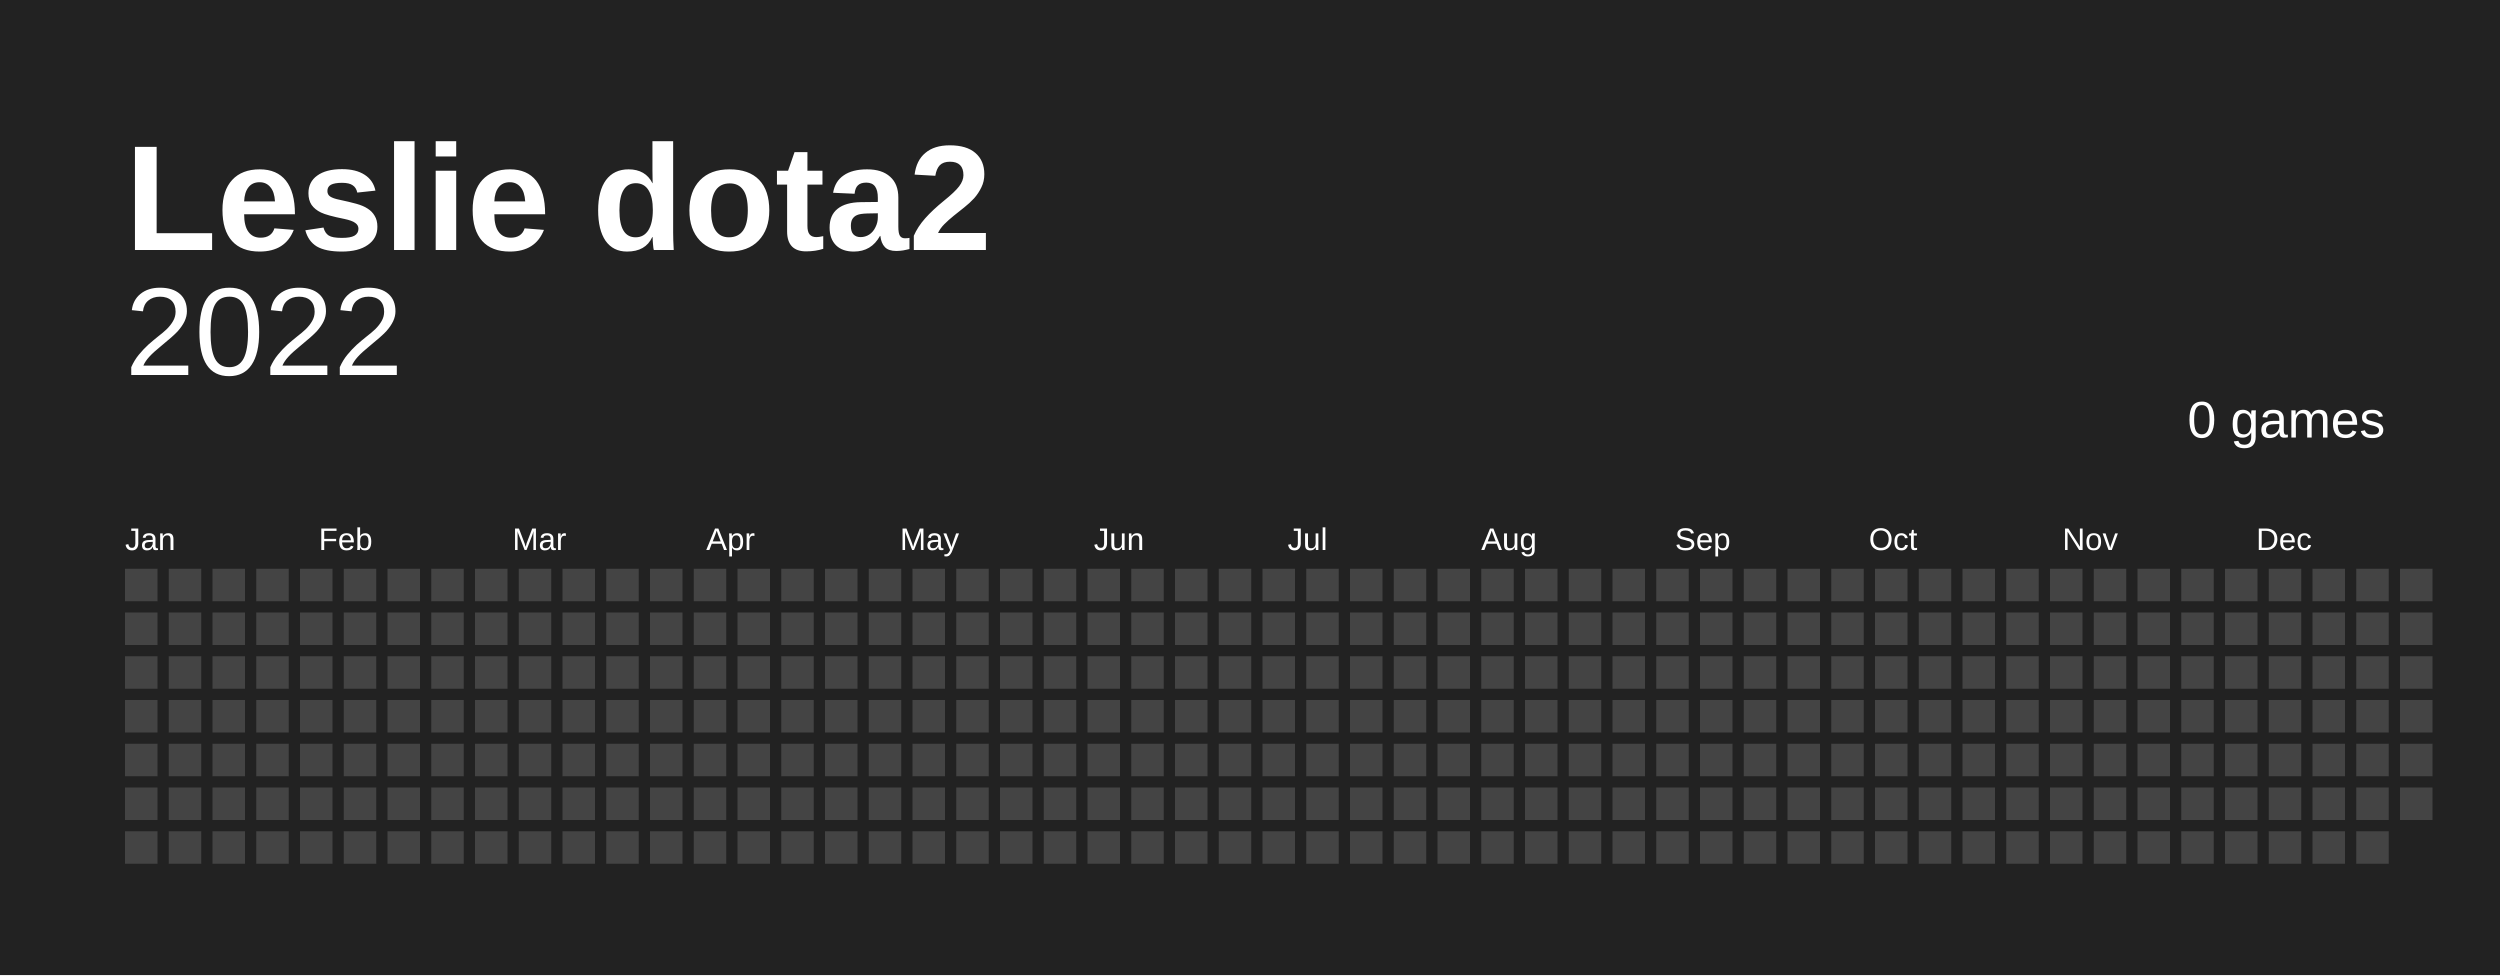
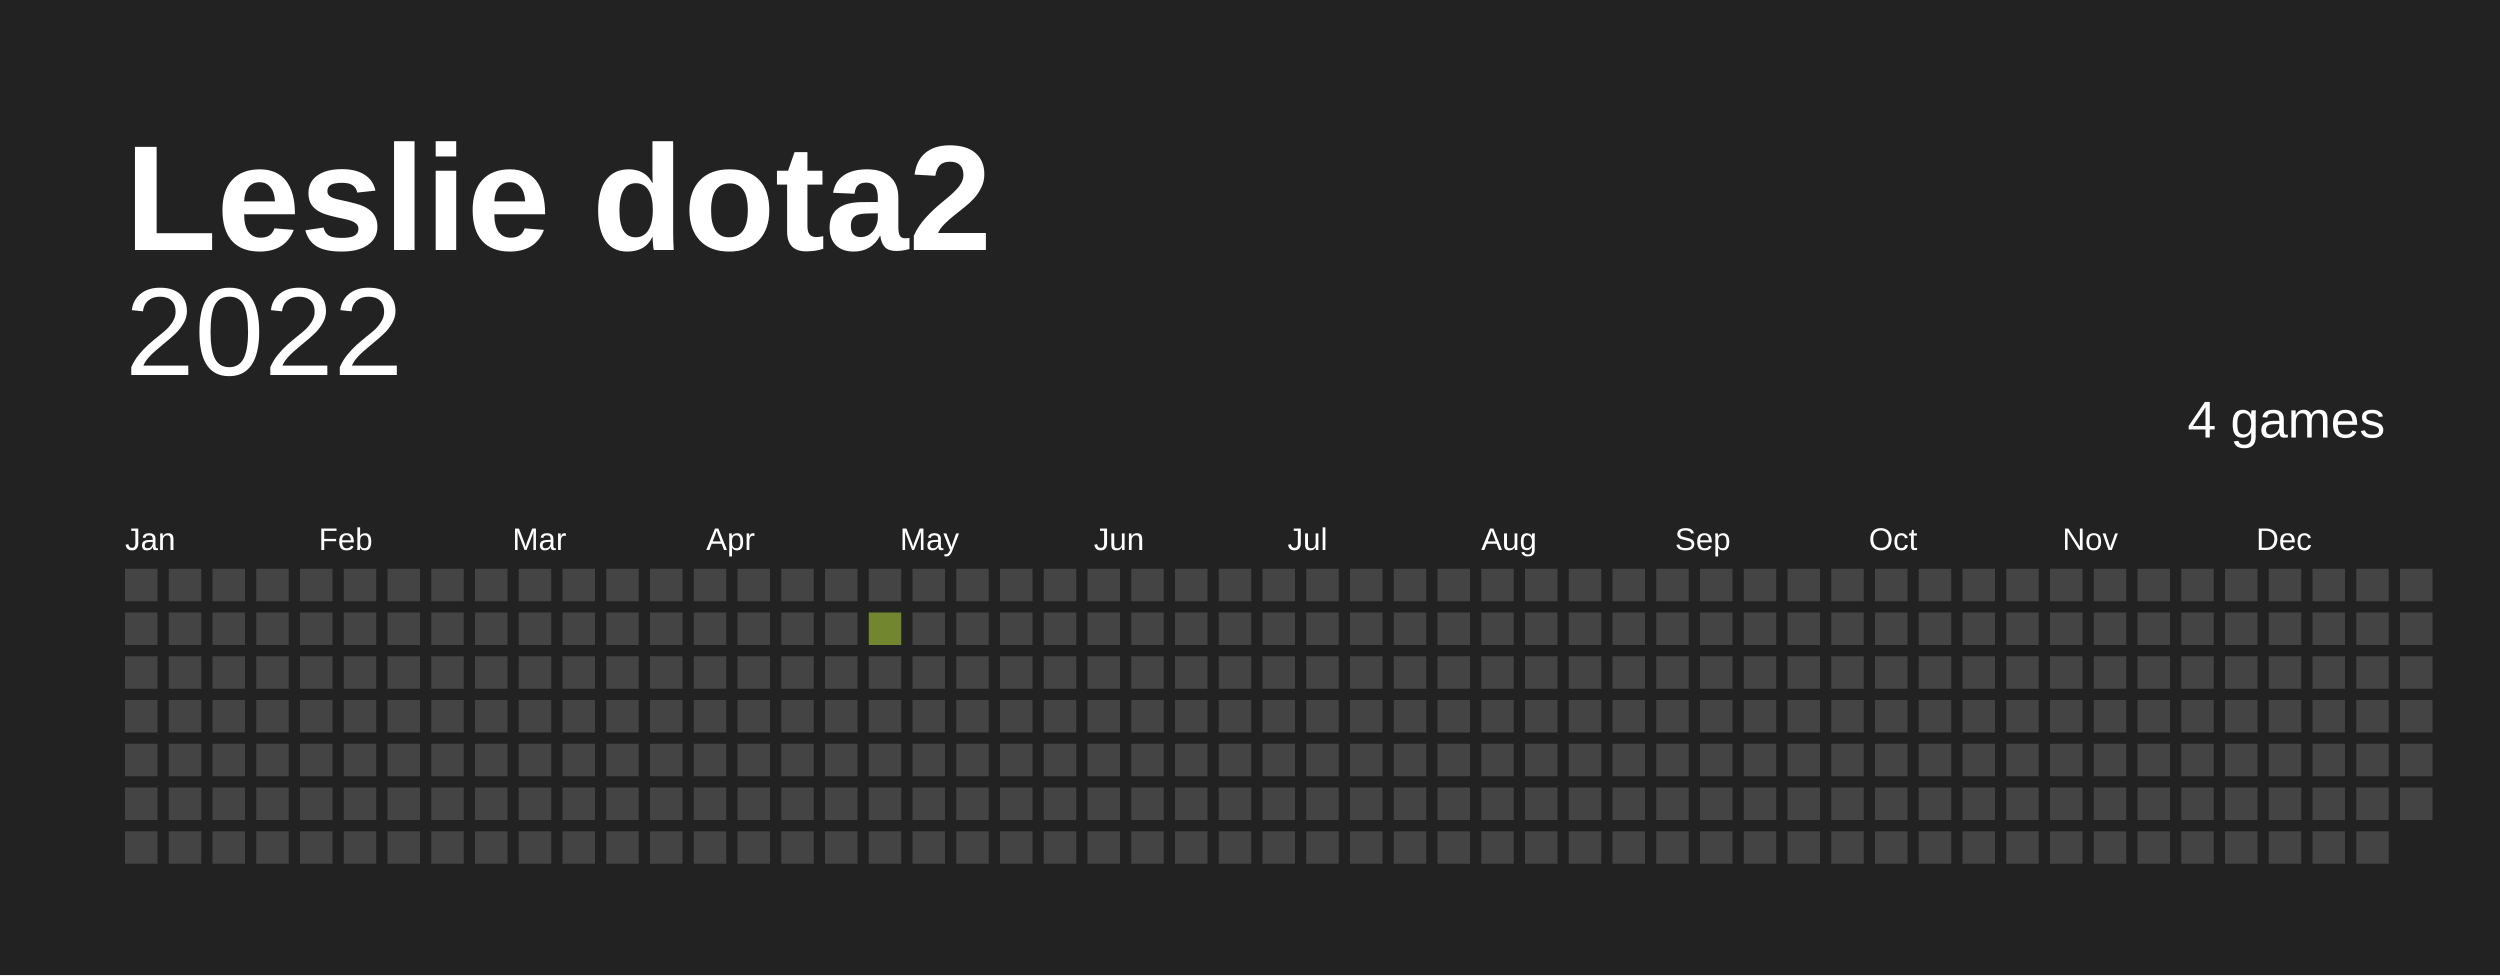
<svg xmlns="http://www.w3.org/2000/svg" baseProfile="full" height="78mm" version="1.1" viewBox="0,0,200,78" width="200mm">
  <defs />
  <rect fill="#222222" height="78" width="200" x="0" y="0" />
  <text fill="#FFFFFF" style="font-size:12px; font-family:Arial; font-weight:bold;" x="10" y="20">Leslie dota2</text>
  <text alignment-baseline="hanging" fill="#FFFFFF" style="font-size:10.0px; font-family:Arial;" x="10" y="30">2022</text>
-   <text alignment-baseline="hanging" fill="#FFFFFF" style="font-size:4.125px; font-family:Arial;" x="175" y="35">0 games</text>
+   <text alignment-baseline="hanging" fill="#FFFFFF" style="font-size:4.125px; font-family:Arial;" x="175" y="35">4 games</text>
  <text fill="#FFFFFF" style="font-size:2.5px; font-family:Arial" x="10.0" y="44">Jan</text>
  <text fill="#FFFFFF" style="font-size:2.5px; font-family:Arial" x="25.5" y="44">Feb</text>
  <text fill="#FFFFFF" style="font-size:2.5px; font-family:Arial" x="41.0" y="44">Mar</text>
  <text fill="#FFFFFF" style="font-size:2.5px; font-family:Arial" x="56.5" y="44">Apr</text>
  <text fill="#FFFFFF" style="font-size:2.5px; font-family:Arial" x="72.0" y="44">May</text>
  <text fill="#FFFFFF" style="font-size:2.5px; font-family:Arial" x="87.5" y="44">Jun</text>
  <text fill="#FFFFFF" style="font-size:2.5px; font-family:Arial" x="103.0" y="44">Jul</text>
  <text fill="#FFFFFF" style="font-size:2.5px; font-family:Arial" x="118.5" y="44">Aug</text>
  <text fill="#FFFFFF" style="font-size:2.5px; font-family:Arial" x="134.0" y="44">Sep</text>
  <text fill="#FFFFFF" style="font-size:2.5px; font-family:Arial" x="149.5" y="44">Oct</text>
  <text fill="#FFFFFF" style="font-size:2.5px; font-family:Arial" x="165.0" y="44">Nov</text>
  <text fill="#FFFFFF" style="font-size:2.5px; font-family:Arial" x="180.5" y="44">Dec</text>
  <rect fill="#444444" height="2.6" width="2.6" x="10.0" y="45.5" />
  <rect fill="#444444" height="2.6" width="2.6" x="10.0" y="49.0" />
  <rect fill="#444444" height="2.6" width="2.6" x="10.0" y="52.5" />
  <rect fill="#444444" height="2.6" width="2.6" x="10.0" y="56.0" />
  <rect fill="#444444" height="2.6" width="2.6" x="10.0" y="59.5" />
  <rect fill="#444444" height="2.6" width="2.6" x="10.0" y="63.0" />
  <rect fill="#444444" height="2.6" width="2.6" x="10.0" y="66.5" />
  <rect fill="#444444" height="2.6" width="2.6" x="13.5" y="45.5" />
  <rect fill="#444444" height="2.6" width="2.6" x="13.5" y="49.0" />
  <rect fill="#444444" height="2.6" width="2.6" x="13.5" y="52.5" />
  <rect fill="#444444" height="2.6" width="2.6" x="13.5" y="56.0" />
  <rect fill="#444444" height="2.6" width="2.6" x="13.5" y="59.5" />
  <rect fill="#444444" height="2.6" width="2.6" x="13.5" y="63.0" />
  <rect fill="#444444" height="2.6" width="2.6" x="13.5" y="66.5" />
  <rect fill="#444444" height="2.6" width="2.6" x="17.0" y="45.5" />
  <rect fill="#444444" height="2.6" width="2.6" x="17.0" y="49.0" />
  <rect fill="#444444" height="2.6" width="2.6" x="17.0" y="52.5" />
  <rect fill="#444444" height="2.6" width="2.6" x="17.0" y="56.0" />
  <rect fill="#444444" height="2.6" width="2.6" x="17.0" y="59.5" />
  <rect fill="#444444" height="2.6" width="2.6" x="17.0" y="63.0" />
  <rect fill="#444444" height="2.6" width="2.6" x="17.0" y="66.5" />
  <rect fill="#444444" height="2.6" width="2.6" x="20.5" y="45.5" />
  <rect fill="#444444" height="2.6" width="2.6" x="20.5" y="49.0" />
  <rect fill="#444444" height="2.6" width="2.6" x="20.5" y="52.5" />
  <rect fill="#444444" height="2.6" width="2.6" x="20.5" y="56.0" />
  <rect fill="#444444" height="2.6" width="2.6" x="20.5" y="59.5" />
  <rect fill="#444444" height="2.6" width="2.6" x="20.5" y="63.0" />
  <rect fill="#444444" height="2.6" width="2.6" x="20.5" y="66.5" />
  <rect fill="#444444" height="2.6" width="2.6" x="24.0" y="45.5" />
  <rect fill="#444444" height="2.6" width="2.6" x="24.0" y="49.0" />
  <rect fill="#444444" height="2.6" width="2.6" x="24.0" y="52.5" />
  <rect fill="#444444" height="2.6" width="2.6" x="24.0" y="56.0" />
  <rect fill="#444444" height="2.6" width="2.6" x="24.0" y="59.5" />
  <rect fill="#444444" height="2.6" width="2.6" x="24.0" y="63.0" />
  <rect fill="#444444" height="2.6" width="2.6" x="24.0" y="66.5" />
  <rect fill="#444444" height="2.6" width="2.6" x="27.5" y="45.5" />
  <rect fill="#444444" height="2.6" width="2.6" x="27.5" y="49.0" />
  <rect fill="#444444" height="2.6" width="2.6" x="27.5" y="52.5" />
  <rect fill="#444444" height="2.6" width="2.6" x="27.5" y="56.0" />
  <rect fill="#444444" height="2.6" width="2.6" x="27.5" y="59.5" />
  <rect fill="#444444" height="2.6" width="2.6" x="27.5" y="63.0" />
  <rect fill="#444444" height="2.6" width="2.6" x="27.5" y="66.5" />
  <rect fill="#444444" height="2.6" width="2.6" x="31.0" y="45.5" />
  <rect fill="#444444" height="2.6" width="2.6" x="31.0" y="49.0" />
  <rect fill="#444444" height="2.6" width="2.6" x="31.0" y="52.5" />
  <rect fill="#444444" height="2.6" width="2.6" x="31.0" y="56.0" />
  <rect fill="#444444" height="2.6" width="2.6" x="31.0" y="59.5" />
  <rect fill="#444444" height="2.6" width="2.6" x="31.0" y="63.0" />
  <rect fill="#444444" height="2.6" width="2.6" x="31.0" y="66.5" />
  <rect fill="#444444" height="2.6" width="2.6" x="34.5" y="45.5" />
  <rect fill="#444444" height="2.6" width="2.6" x="34.5" y="49.0" />
  <rect fill="#444444" height="2.6" width="2.6" x="34.5" y="52.5" />
  <rect fill="#444444" height="2.6" width="2.6" x="34.5" y="56.0" />
  <rect fill="#444444" height="2.6" width="2.6" x="34.5" y="59.5" />
  <rect fill="#444444" height="2.6" width="2.6" x="34.5" y="63.0" />
  <rect fill="#444444" height="2.6" width="2.6" x="34.5" y="66.5" />
  <rect fill="#444444" height="2.6" width="2.6" x="38.0" y="45.5" />
  <rect fill="#444444" height="2.6" width="2.6" x="38.0" y="49.0" />
  <rect fill="#444444" height="2.6" width="2.6" x="38.0" y="52.5" />
  <rect fill="#444444" height="2.6" width="2.6" x="38.0" y="56.0" />
  <rect fill="#444444" height="2.6" width="2.6" x="38.0" y="59.5" />
  <rect fill="#444444" height="2.6" width="2.6" x="38.0" y="63.0" />
  <rect fill="#444444" height="2.6" width="2.6" x="38.0" y="66.5" />
  <rect fill="#444444" height="2.6" width="2.6" x="41.5" y="45.5" />
  <rect fill="#444444" height="2.6" width="2.6" x="41.5" y="49.0" />
  <rect fill="#444444" height="2.6" width="2.6" x="41.5" y="52.5" />
  <rect fill="#444444" height="2.6" width="2.6" x="41.5" y="56.0" />
  <rect fill="#444444" height="2.6" width="2.6" x="41.5" y="59.5" />
  <rect fill="#444444" height="2.6" width="2.6" x="41.5" y="63.0" />
  <rect fill="#444444" height="2.6" width="2.6" x="41.5" y="66.5" />
  <rect fill="#444444" height="2.6" width="2.6" x="45.0" y="45.5" />
  <rect fill="#444444" height="2.6" width="2.6" x="45.0" y="49.0" />
  <rect fill="#444444" height="2.6" width="2.6" x="45.0" y="52.5" />
  <rect fill="#444444" height="2.6" width="2.6" x="45.0" y="56.0" />
  <rect fill="#444444" height="2.6" width="2.6" x="45.0" y="59.5" />
  <rect fill="#444444" height="2.6" width="2.6" x="45.0" y="63.0" />
  <rect fill="#444444" height="2.6" width="2.6" x="45.0" y="66.5" />
  <rect fill="#444444" height="2.6" width="2.6" x="48.5" y="45.5" />
  <rect fill="#444444" height="2.6" width="2.6" x="48.5" y="49.0" />
  <rect fill="#444444" height="2.6" width="2.6" x="48.5" y="52.5" />
  <rect fill="#444444" height="2.6" width="2.6" x="48.5" y="56.0" />
  <rect fill="#444444" height="2.6" width="2.6" x="48.5" y="59.5" />
  <rect fill="#444444" height="2.6" width="2.6" x="48.5" y="63.0" />
  <rect fill="#444444" height="2.6" width="2.6" x="48.5" y="66.5" />
  <rect fill="#444444" height="2.6" width="2.6" x="52.0" y="45.5" />
  <rect fill="#444444" height="2.6" width="2.6" x="52.0" y="49.0" />
  <rect fill="#444444" height="2.6" width="2.6" x="52.0" y="52.5" />
  <rect fill="#444444" height="2.6" width="2.6" x="52.0" y="56.0" />
  <rect fill="#444444" height="2.6" width="2.6" x="52.0" y="59.5" />
  <rect fill="#444444" height="2.6" width="2.6" x="52.0" y="63.0" />
  <rect fill="#444444" height="2.6" width="2.6" x="52.0" y="66.5" />
  <rect fill="#444444" height="2.6" width="2.6" x="55.5" y="45.5" />
  <rect fill="#444444" height="2.6" width="2.6" x="55.5" y="49.0" />
  <rect fill="#444444" height="2.6" width="2.6" x="55.5" y="52.5" />
  <rect fill="#444444" height="2.6" width="2.6" x="55.5" y="56.0" />
  <rect fill="#444444" height="2.6" width="2.6" x="55.5" y="59.5" />
  <rect fill="#444444" height="2.6" width="2.6" x="55.5" y="63.0" />
  <rect fill="#444444" height="2.6" width="2.6" x="55.5" y="66.5" />
  <rect fill="#444444" height="2.6" width="2.6" x="59.0" y="45.5" />
  <rect fill="#444444" height="2.6" width="2.6" x="59.0" y="49.0" />
  <rect fill="#444444" height="2.6" width="2.6" x="59.0" y="52.5" />
  <rect fill="#444444" height="2.6" width="2.6" x="59.0" y="56.0" />
  <rect fill="#444444" height="2.6" width="2.6" x="59.0" y="59.5" />
  <rect fill="#444444" height="2.6" width="2.6" x="59.0" y="63.0" />
  <rect fill="#444444" height="2.6" width="2.6" x="59.0" y="66.5" />
  <rect fill="#444444" height="2.6" width="2.6" x="62.5" y="45.5" />
  <rect fill="#444444" height="2.6" width="2.6" x="62.5" y="49.0" />
  <rect fill="#444444" height="2.6" width="2.6" x="62.5" y="52.5" />
  <rect fill="#444444" height="2.6" width="2.6" x="62.5" y="56.0" />
  <rect fill="#444444" height="2.6" width="2.6" x="62.5" y="59.5" />
  <rect fill="#444444" height="2.6" width="2.6" x="62.5" y="63.0" />
  <rect fill="#444444" height="2.6" width="2.6" x="62.5" y="66.5" />
  <rect fill="#444444" height="2.6" width="2.6" x="66.0" y="45.5" />
  <rect fill="#444444" height="2.6" width="2.6" x="66.0" y="49.0" />
  <rect fill="#444444" height="2.6" width="2.6" x="66.0" y="52.5" />
  <rect fill="#444444" height="2.6" width="2.6" x="66.0" y="56.0" />
  <rect fill="#444444" height="2.6" width="2.6" x="66.0" y="59.5" />
  <rect fill="#444444" height="2.6" width="2.6" x="66.0" y="63.0" />
  <rect fill="#444444" height="2.6" width="2.6" x="66.0" y="66.5" />
  <rect fill="#444444" height="2.6" width="2.6" x="69.5" y="45.5" />
-   <rect fill="#444444" height="2.6" width="2.6" x="69.5" y="49.0" />
+   <rect fill="#72862f" height="2.6" width="2.6" x="69.5" y="49.0" />
  <rect fill="#444444" height="2.6" width="2.6" x="69.5" y="52.5" />
  <rect fill="#444444" height="2.6" width="2.6" x="69.5" y="56.0" />
  <rect fill="#444444" height="2.6" width="2.6" x="69.5" y="59.5" />
  <rect fill="#444444" height="2.6" width="2.6" x="69.5" y="63.0" />
  <rect fill="#444444" height="2.6" width="2.6" x="69.5" y="66.5" />
  <rect fill="#444444" height="2.6" width="2.6" x="73.0" y="45.5" />
  <rect fill="#444444" height="2.6" width="2.6" x="73.0" y="49.0" />
  <rect fill="#444444" height="2.6" width="2.6" x="73.0" y="52.5" />
  <rect fill="#444444" height="2.6" width="2.6" x="73.0" y="56.0" />
  <rect fill="#444444" height="2.6" width="2.6" x="73.0" y="59.5" />
  <rect fill="#444444" height="2.6" width="2.6" x="73.0" y="63.0" />
  <rect fill="#444444" height="2.6" width="2.6" x="73.0" y="66.5" />
  <rect fill="#444444" height="2.6" width="2.6" x="76.5" y="45.5" />
  <rect fill="#444444" height="2.6" width="2.6" x="76.5" y="49.0" />
  <rect fill="#444444" height="2.6" width="2.6" x="76.5" y="52.5" />
  <rect fill="#444444" height="2.6" width="2.6" x="76.5" y="56.0" />
  <rect fill="#444444" height="2.6" width="2.6" x="76.5" y="59.5" />
  <rect fill="#444444" height="2.6" width="2.6" x="76.5" y="63.0" />
  <rect fill="#444444" height="2.6" width="2.6" x="76.5" y="66.5" />
  <rect fill="#444444" height="2.6" width="2.6" x="80.0" y="45.5" />
  <rect fill="#444444" height="2.6" width="2.6" x="80.0" y="49.0" />
  <rect fill="#444444" height="2.6" width="2.6" x="80.0" y="52.5" />
  <rect fill="#444444" height="2.6" width="2.6" x="80.0" y="56.0" />
  <rect fill="#444444" height="2.6" width="2.6" x="80.0" y="59.5" />
  <rect fill="#444444" height="2.6" width="2.6" x="80.0" y="63.0" />
  <rect fill="#444444" height="2.6" width="2.6" x="80.0" y="66.5" />
  <rect fill="#444444" height="2.6" width="2.6" x="83.5" y="45.5" />
  <rect fill="#444444" height="2.6" width="2.6" x="83.5" y="49.0" />
  <rect fill="#444444" height="2.6" width="2.6" x="83.5" y="52.5" />
  <rect fill="#444444" height="2.6" width="2.6" x="83.5" y="56.0" />
  <rect fill="#444444" height="2.6" width="2.6" x="83.5" y="59.5" />
  <rect fill="#444444" height="2.6" width="2.6" x="83.5" y="63.0" />
  <rect fill="#444444" height="2.6" width="2.6" x="83.5" y="66.5" />
  <rect fill="#444444" height="2.6" width="2.6" x="87.0" y="45.5" />
  <rect fill="#444444" height="2.6" width="2.6" x="87.0" y="49.0" />
  <rect fill="#444444" height="2.6" width="2.6" x="87.0" y="52.5" />
  <rect fill="#444444" height="2.6" width="2.6" x="87.0" y="56.0" />
  <rect fill="#444444" height="2.6" width="2.6" x="87.0" y="59.5" />
  <rect fill="#444444" height="2.6" width="2.6" x="87.0" y="63.0" />
  <rect fill="#444444" height="2.6" width="2.6" x="87.0" y="66.5" />
  <rect fill="#444444" height="2.6" width="2.6" x="90.5" y="45.5" />
  <rect fill="#444444" height="2.6" width="2.6" x="90.5" y="49.0" />
  <rect fill="#444444" height="2.6" width="2.6" x="90.5" y="52.5" />
  <rect fill="#444444" height="2.6" width="2.6" x="90.5" y="56.0" />
  <rect fill="#444444" height="2.6" width="2.6" x="90.5" y="59.5" />
  <rect fill="#444444" height="2.6" width="2.6" x="90.5" y="63.0" />
  <rect fill="#444444" height="2.6" width="2.6" x="90.5" y="66.5" />
  <rect fill="#444444" height="2.6" width="2.6" x="94.0" y="45.5" />
  <rect fill="#444444" height="2.6" width="2.6" x="94.0" y="49.0" />
  <rect fill="#444444" height="2.6" width="2.6" x="94.0" y="52.5" />
  <rect fill="#444444" height="2.6" width="2.6" x="94.0" y="56.0" />
  <rect fill="#444444" height="2.6" width="2.6" x="94.0" y="59.5" />
  <rect fill="#444444" height="2.6" width="2.6" x="94.0" y="63.0" />
  <rect fill="#444444" height="2.6" width="2.6" x="94.0" y="66.5" />
  <rect fill="#444444" height="2.6" width="2.6" x="97.5" y="45.5" />
  <rect fill="#444444" height="2.6" width="2.6" x="97.5" y="49.0" />
  <rect fill="#444444" height="2.6" width="2.6" x="97.5" y="52.5" />
  <rect fill="#444444" height="2.6" width="2.6" x="97.5" y="56.0" />
  <rect fill="#444444" height="2.6" width="2.6" x="97.5" y="59.5" />
  <rect fill="#444444" height="2.6" width="2.6" x="97.5" y="63.0" />
  <rect fill="#444444" height="2.6" width="2.6" x="97.5" y="66.5" />
  <rect fill="#444444" height="2.6" width="2.6" x="101.0" y="45.5" />
  <rect fill="#444444" height="2.6" width="2.6" x="101.0" y="49.0" />
  <rect fill="#444444" height="2.6" width="2.6" x="101.0" y="52.5" />
  <rect fill="#444444" height="2.6" width="2.6" x="101.0" y="56.0" />
  <rect fill="#444444" height="2.6" width="2.6" x="101.0" y="59.5" />
  <rect fill="#444444" height="2.6" width="2.6" x="101.0" y="63.0" />
  <rect fill="#444444" height="2.6" width="2.6" x="101.0" y="66.5" />
  <rect fill="#444444" height="2.6" width="2.6" x="104.5" y="45.5" />
  <rect fill="#444444" height="2.6" width="2.6" x="104.5" y="49.0" />
  <rect fill="#444444" height="2.6" width="2.6" x="104.5" y="52.5" />
  <rect fill="#444444" height="2.6" width="2.6" x="104.5" y="56.0" />
  <rect fill="#444444" height="2.6" width="2.6" x="104.5" y="59.5" />
  <rect fill="#444444" height="2.6" width="2.6" x="104.5" y="63.0" />
  <rect fill="#444444" height="2.6" width="2.6" x="104.5" y="66.5" />
  <rect fill="#444444" height="2.6" width="2.6" x="108.0" y="45.5" />
  <rect fill="#444444" height="2.6" width="2.6" x="108.0" y="49.0" />
  <rect fill="#444444" height="2.6" width="2.6" x="108.0" y="52.5" />
  <rect fill="#444444" height="2.6" width="2.6" x="108.0" y="56.0" />
  <rect fill="#444444" height="2.6" width="2.6" x="108.0" y="59.5" />
  <rect fill="#444444" height="2.6" width="2.6" x="108.0" y="63.0" />
  <rect fill="#444444" height="2.6" width="2.6" x="108.0" y="66.5" />
  <rect fill="#444444" height="2.6" width="2.6" x="111.5" y="45.5" />
  <rect fill="#444444" height="2.6" width="2.6" x="111.5" y="49.0" />
  <rect fill="#444444" height="2.6" width="2.6" x="111.5" y="52.5" />
  <rect fill="#444444" height="2.6" width="2.6" x="111.5" y="56.0" />
  <rect fill="#444444" height="2.6" width="2.6" x="111.5" y="59.5" />
  <rect fill="#444444" height="2.6" width="2.6" x="111.5" y="63.0" />
  <rect fill="#444444" height="2.6" width="2.6" x="111.5" y="66.5" />
  <rect fill="#444444" height="2.6" width="2.6" x="115.0" y="45.5" />
  <rect fill="#444444" height="2.6" width="2.6" x="115.0" y="49.0" />
  <rect fill="#444444" height="2.6" width="2.6" x="115.0" y="52.5" />
  <rect fill="#444444" height="2.6" width="2.6" x="115.0" y="56.0" />
  <rect fill="#444444" height="2.6" width="2.6" x="115.0" y="59.5" />
  <rect fill="#444444" height="2.6" width="2.6" x="115.0" y="63.0" />
  <rect fill="#444444" height="2.6" width="2.6" x="115.0" y="66.5" />
  <rect fill="#444444" height="2.6" width="2.6" x="118.5" y="45.5" />
  <rect fill="#444444" height="2.6" width="2.6" x="118.5" y="49.0" />
  <rect fill="#444444" height="2.6" width="2.6" x="118.5" y="52.5" />
  <rect fill="#444444" height="2.6" width="2.6" x="118.5" y="56.0" />
  <rect fill="#444444" height="2.6" width="2.6" x="118.5" y="59.5" />
  <rect fill="#444444" height="2.6" width="2.6" x="118.5" y="63.0" />
  <rect fill="#444444" height="2.6" width="2.6" x="118.5" y="66.5" />
  <rect fill="#444444" height="2.6" width="2.6" x="122.0" y="45.5" />
  <rect fill="#444444" height="2.6" width="2.6" x="122.0" y="49.0" />
  <rect fill="#444444" height="2.6" width="2.6" x="122.0" y="52.5" />
  <rect fill="#444444" height="2.6" width="2.6" x="122.0" y="56.0" />
  <rect fill="#444444" height="2.6" width="2.6" x="122.0" y="59.5" />
  <rect fill="#444444" height="2.6" width="2.6" x="122.0" y="63.0" />
  <rect fill="#444444" height="2.6" width="2.6" x="122.0" y="66.5" />
  <rect fill="#444444" height="2.6" width="2.6" x="125.5" y="45.5" />
  <rect fill="#444444" height="2.6" width="2.6" x="125.5" y="49.0" />
  <rect fill="#444444" height="2.6" width="2.6" x="125.5" y="52.5" />
  <rect fill="#444444" height="2.6" width="2.6" x="125.5" y="56.0" />
  <rect fill="#444444" height="2.6" width="2.6" x="125.5" y="59.5" />
  <rect fill="#444444" height="2.6" width="2.6" x="125.5" y="63.0" />
  <rect fill="#444444" height="2.6" width="2.6" x="125.5" y="66.5" />
  <rect fill="#444444" height="2.6" width="2.6" x="129.0" y="45.5" />
  <rect fill="#444444" height="2.6" width="2.6" x="129.0" y="49.0" />
  <rect fill="#444444" height="2.6" width="2.6" x="129.0" y="52.5" />
  <rect fill="#444444" height="2.6" width="2.6" x="129.0" y="56.0" />
  <rect fill="#444444" height="2.6" width="2.6" x="129.0" y="59.5" />
  <rect fill="#444444" height="2.6" width="2.6" x="129.0" y="63.0" />
  <rect fill="#444444" height="2.6" width="2.6" x="129.0" y="66.5" />
  <rect fill="#444444" height="2.6" width="2.6" x="132.5" y="45.5" />
  <rect fill="#444444" height="2.6" width="2.6" x="132.5" y="49.0" />
  <rect fill="#444444" height="2.6" width="2.6" x="132.5" y="52.5" />
  <rect fill="#444444" height="2.6" width="2.6" x="132.5" y="56.0" />
  <rect fill="#444444" height="2.6" width="2.6" x="132.5" y="59.5" />
  <rect fill="#444444" height="2.6" width="2.6" x="132.5" y="63.0" />
  <rect fill="#444444" height="2.6" width="2.6" x="132.5" y="66.5" />
  <rect fill="#444444" height="2.6" width="2.6" x="136.0" y="45.5" />
  <rect fill="#444444" height="2.6" width="2.6" x="136.0" y="49.0" />
  <rect fill="#444444" height="2.6" width="2.6" x="136.0" y="52.5" />
  <rect fill="#444444" height="2.6" width="2.6" x="136.0" y="56.0" />
  <rect fill="#444444" height="2.6" width="2.6" x="136.0" y="59.5" />
  <rect fill="#444444" height="2.6" width="2.6" x="136.0" y="63.0" />
  <rect fill="#444444" height="2.6" width="2.6" x="136.0" y="66.5" />
  <rect fill="#444444" height="2.6" width="2.6" x="139.5" y="45.5" />
  <rect fill="#444444" height="2.6" width="2.6" x="139.5" y="49.0" />
  <rect fill="#444444" height="2.6" width="2.6" x="139.5" y="52.5" />
  <rect fill="#444444" height="2.6" width="2.6" x="139.5" y="56.0" />
  <rect fill="#444444" height="2.6" width="2.6" x="139.5" y="59.5" />
  <rect fill="#444444" height="2.6" width="2.6" x="139.5" y="63.0" />
  <rect fill="#444444" height="2.6" width="2.6" x="139.5" y="66.5" />
  <rect fill="#444444" height="2.6" width="2.6" x="143.0" y="45.5" />
  <rect fill="#444444" height="2.6" width="2.6" x="143.0" y="49.0" />
  <rect fill="#444444" height="2.6" width="2.6" x="143.0" y="52.5" />
  <rect fill="#444444" height="2.6" width="2.6" x="143.0" y="56.0" />
  <rect fill="#444444" height="2.6" width="2.6" x="143.0" y="59.5" />
  <rect fill="#444444" height="2.6" width="2.6" x="143.0" y="63.0" />
  <rect fill="#444444" height="2.6" width="2.6" x="143.0" y="66.5" />
  <rect fill="#444444" height="2.6" width="2.6" x="146.5" y="45.5" />
  <rect fill="#444444" height="2.6" width="2.6" x="146.5" y="49.0" />
  <rect fill="#444444" height="2.6" width="2.6" x="146.5" y="52.5" />
  <rect fill="#444444" height="2.6" width="2.6" x="146.5" y="56.0" />
  <rect fill="#444444" height="2.6" width="2.6" x="146.5" y="59.5" />
  <rect fill="#444444" height="2.6" width="2.6" x="146.5" y="63.0" />
  <rect fill="#444444" height="2.6" width="2.6" x="146.5" y="66.5" />
  <rect fill="#444444" height="2.6" width="2.6" x="150.0" y="45.5" />
  <rect fill="#444444" height="2.6" width="2.6" x="150.0" y="49.0" />
  <rect fill="#444444" height="2.6" width="2.6" x="150.0" y="52.5" />
  <rect fill="#444444" height="2.6" width="2.6" x="150.0" y="56.0" />
  <rect fill="#444444" height="2.6" width="2.6" x="150.0" y="59.5" />
  <rect fill="#444444" height="2.6" width="2.6" x="150.0" y="63.0" />
  <rect fill="#444444" height="2.6" width="2.6" x="150.0" y="66.5" />
  <rect fill="#444444" height="2.6" width="2.6" x="153.5" y="45.5" />
  <rect fill="#444444" height="2.6" width="2.6" x="153.5" y="49.0" />
  <rect fill="#444444" height="2.6" width="2.6" x="153.5" y="52.5" />
  <rect fill="#444444" height="2.6" width="2.6" x="153.5" y="56.0" />
  <rect fill="#444444" height="2.6" width="2.6" x="153.5" y="59.5" />
  <rect fill="#444444" height="2.6" width="2.6" x="153.5" y="63.0" />
  <rect fill="#444444" height="2.6" width="2.6" x="153.5" y="66.5" />
  <rect fill="#444444" height="2.6" width="2.6" x="157.0" y="45.5" />
  <rect fill="#444444" height="2.6" width="2.6" x="157.0" y="49.0" />
  <rect fill="#444444" height="2.6" width="2.6" x="157.0" y="52.5" />
  <rect fill="#444444" height="2.6" width="2.6" x="157.0" y="56.0" />
  <rect fill="#444444" height="2.6" width="2.6" x="157.0" y="59.5" />
  <rect fill="#444444" height="2.6" width="2.6" x="157.0" y="63.0" />
  <rect fill="#444444" height="2.6" width="2.6" x="157.0" y="66.5" />
  <rect fill="#444444" height="2.6" width="2.6" x="160.5" y="45.5" />
  <rect fill="#444444" height="2.6" width="2.6" x="160.5" y="49.0" />
  <rect fill="#444444" height="2.6" width="2.6" x="160.5" y="52.5" />
  <rect fill="#444444" height="2.6" width="2.6" x="160.5" y="56.0" />
  <rect fill="#444444" height="2.6" width="2.6" x="160.5" y="59.5" />
  <rect fill="#444444" height="2.6" width="2.6" x="160.5" y="63.0" />
  <rect fill="#444444" height="2.6" width="2.6" x="160.5" y="66.5" />
  <rect fill="#444444" height="2.6" width="2.6" x="164.0" y="45.5" />
  <rect fill="#444444" height="2.6" width="2.6" x="164.0" y="49.0" />
  <rect fill="#444444" height="2.6" width="2.6" x="164.0" y="52.5" />
  <rect fill="#444444" height="2.6" width="2.6" x="164.0" y="56.0" />
  <rect fill="#444444" height="2.6" width="2.6" x="164.0" y="59.5" />
  <rect fill="#444444" height="2.6" width="2.6" x="164.0" y="63.0" />
  <rect fill="#444444" height="2.6" width="2.6" x="164.0" y="66.5" />
  <rect fill="#444444" height="2.6" width="2.6" x="167.5" y="45.5" />
  <rect fill="#444444" height="2.6" width="2.6" x="167.5" y="49.0" />
  <rect fill="#444444" height="2.6" width="2.6" x="167.5" y="52.5" />
  <rect fill="#444444" height="2.6" width="2.6" x="167.5" y="56.0" />
  <rect fill="#444444" height="2.6" width="2.6" x="167.5" y="59.5" />
  <rect fill="#444444" height="2.6" width="2.6" x="167.5" y="63.0" />
  <rect fill="#444444" height="2.6" width="2.6" x="167.5" y="66.5" />
  <rect fill="#444444" height="2.6" width="2.6" x="171.0" y="45.5" />
  <rect fill="#444444" height="2.6" width="2.6" x="171.0" y="49.0" />
  <rect fill="#444444" height="2.6" width="2.6" x="171.0" y="52.5" />
  <rect fill="#444444" height="2.6" width="2.6" x="171.0" y="56.0" />
  <rect fill="#444444" height="2.6" width="2.6" x="171.0" y="59.5" />
  <rect fill="#444444" height="2.6" width="2.6" x="171.0" y="63.0" />
  <rect fill="#444444" height="2.6" width="2.6" x="171.0" y="66.5" />
  <rect fill="#444444" height="2.6" width="2.6" x="174.5" y="45.5" />
  <rect fill="#444444" height="2.6" width="2.6" x="174.5" y="49.0" />
  <rect fill="#444444" height="2.6" width="2.6" x="174.5" y="52.5" />
  <rect fill="#444444" height="2.6" width="2.6" x="174.5" y="56.0" />
  <rect fill="#444444" height="2.6" width="2.6" x="174.5" y="59.5" />
  <rect fill="#444444" height="2.6" width="2.6" x="174.5" y="63.0" />
  <rect fill="#444444" height="2.6" width="2.6" x="174.5" y="66.5" />
  <rect fill="#444444" height="2.6" width="2.6" x="178.0" y="45.5" />
  <rect fill="#444444" height="2.6" width="2.6" x="178.0" y="49.0" />
  <rect fill="#444444" height="2.6" width="2.6" x="178.0" y="52.5" />
  <rect fill="#444444" height="2.6" width="2.6" x="178.0" y="56.0" />
  <rect fill="#444444" height="2.6" width="2.6" x="178.0" y="59.5" />
  <rect fill="#444444" height="2.6" width="2.6" x="178.0" y="63.0" />
  <rect fill="#444444" height="2.6" width="2.6" x="178.0" y="66.5" />
  <rect fill="#444444" height="2.6" width="2.6" x="181.5" y="45.5" />
  <rect fill="#444444" height="2.6" width="2.6" x="181.5" y="49.0" />
  <rect fill="#444444" height="2.6" width="2.6" x="181.5" y="52.5" />
  <rect fill="#444444" height="2.6" width="2.6" x="181.5" y="56.0" />
  <rect fill="#444444" height="2.6" width="2.6" x="181.5" y="59.5" />
  <rect fill="#444444" height="2.6" width="2.6" x="181.5" y="63.0" />
  <rect fill="#444444" height="2.6" width="2.6" x="181.5" y="66.5" />
  <rect fill="#444444" height="2.6" width="2.6" x="185.0" y="45.5" />
  <rect fill="#444444" height="2.6" width="2.6" x="185.0" y="49.0" />
  <rect fill="#444444" height="2.6" width="2.6" x="185.0" y="52.5" />
  <rect fill="#444444" height="2.6" width="2.6" x="185.0" y="56.0" />
  <rect fill="#444444" height="2.6" width="2.6" x="185.0" y="59.5" />
  <rect fill="#444444" height="2.6" width="2.6" x="185.0" y="63.0" />
  <rect fill="#444444" height="2.6" width="2.6" x="185.0" y="66.5" />
  <rect fill="#444444" height="2.6" width="2.6" x="188.5" y="45.5" />
  <rect fill="#444444" height="2.6" width="2.6" x="188.5" y="49.0" />
  <rect fill="#444444" height="2.6" width="2.6" x="188.5" y="52.5" />
  <rect fill="#444444" height="2.6" width="2.6" x="188.5" y="56.0" />
  <rect fill="#444444" height="2.6" width="2.6" x="188.5" y="59.5" />
  <rect fill="#444444" height="2.6" width="2.6" x="188.5" y="63.0" />
  <rect fill="#444444" height="2.6" width="2.6" x="188.5" y="66.5" />
  <rect fill="#444444" height="2.6" width="2.6" x="192.0" y="45.5" />
  <rect fill="#444444" height="2.6" width="2.6" x="192.0" y="49.0" />
  <rect fill="#444444" height="2.6" width="2.6" x="192.0" y="52.5" />
  <rect fill="#444444" height="2.6" width="2.6" x="192.0" y="56.0" />
  <rect fill="#444444" height="2.6" width="2.6" x="192.0" y="59.5" />
  <rect fill="#444444" height="2.6" width="2.6" x="192.0" y="63.0" />
</svg>
